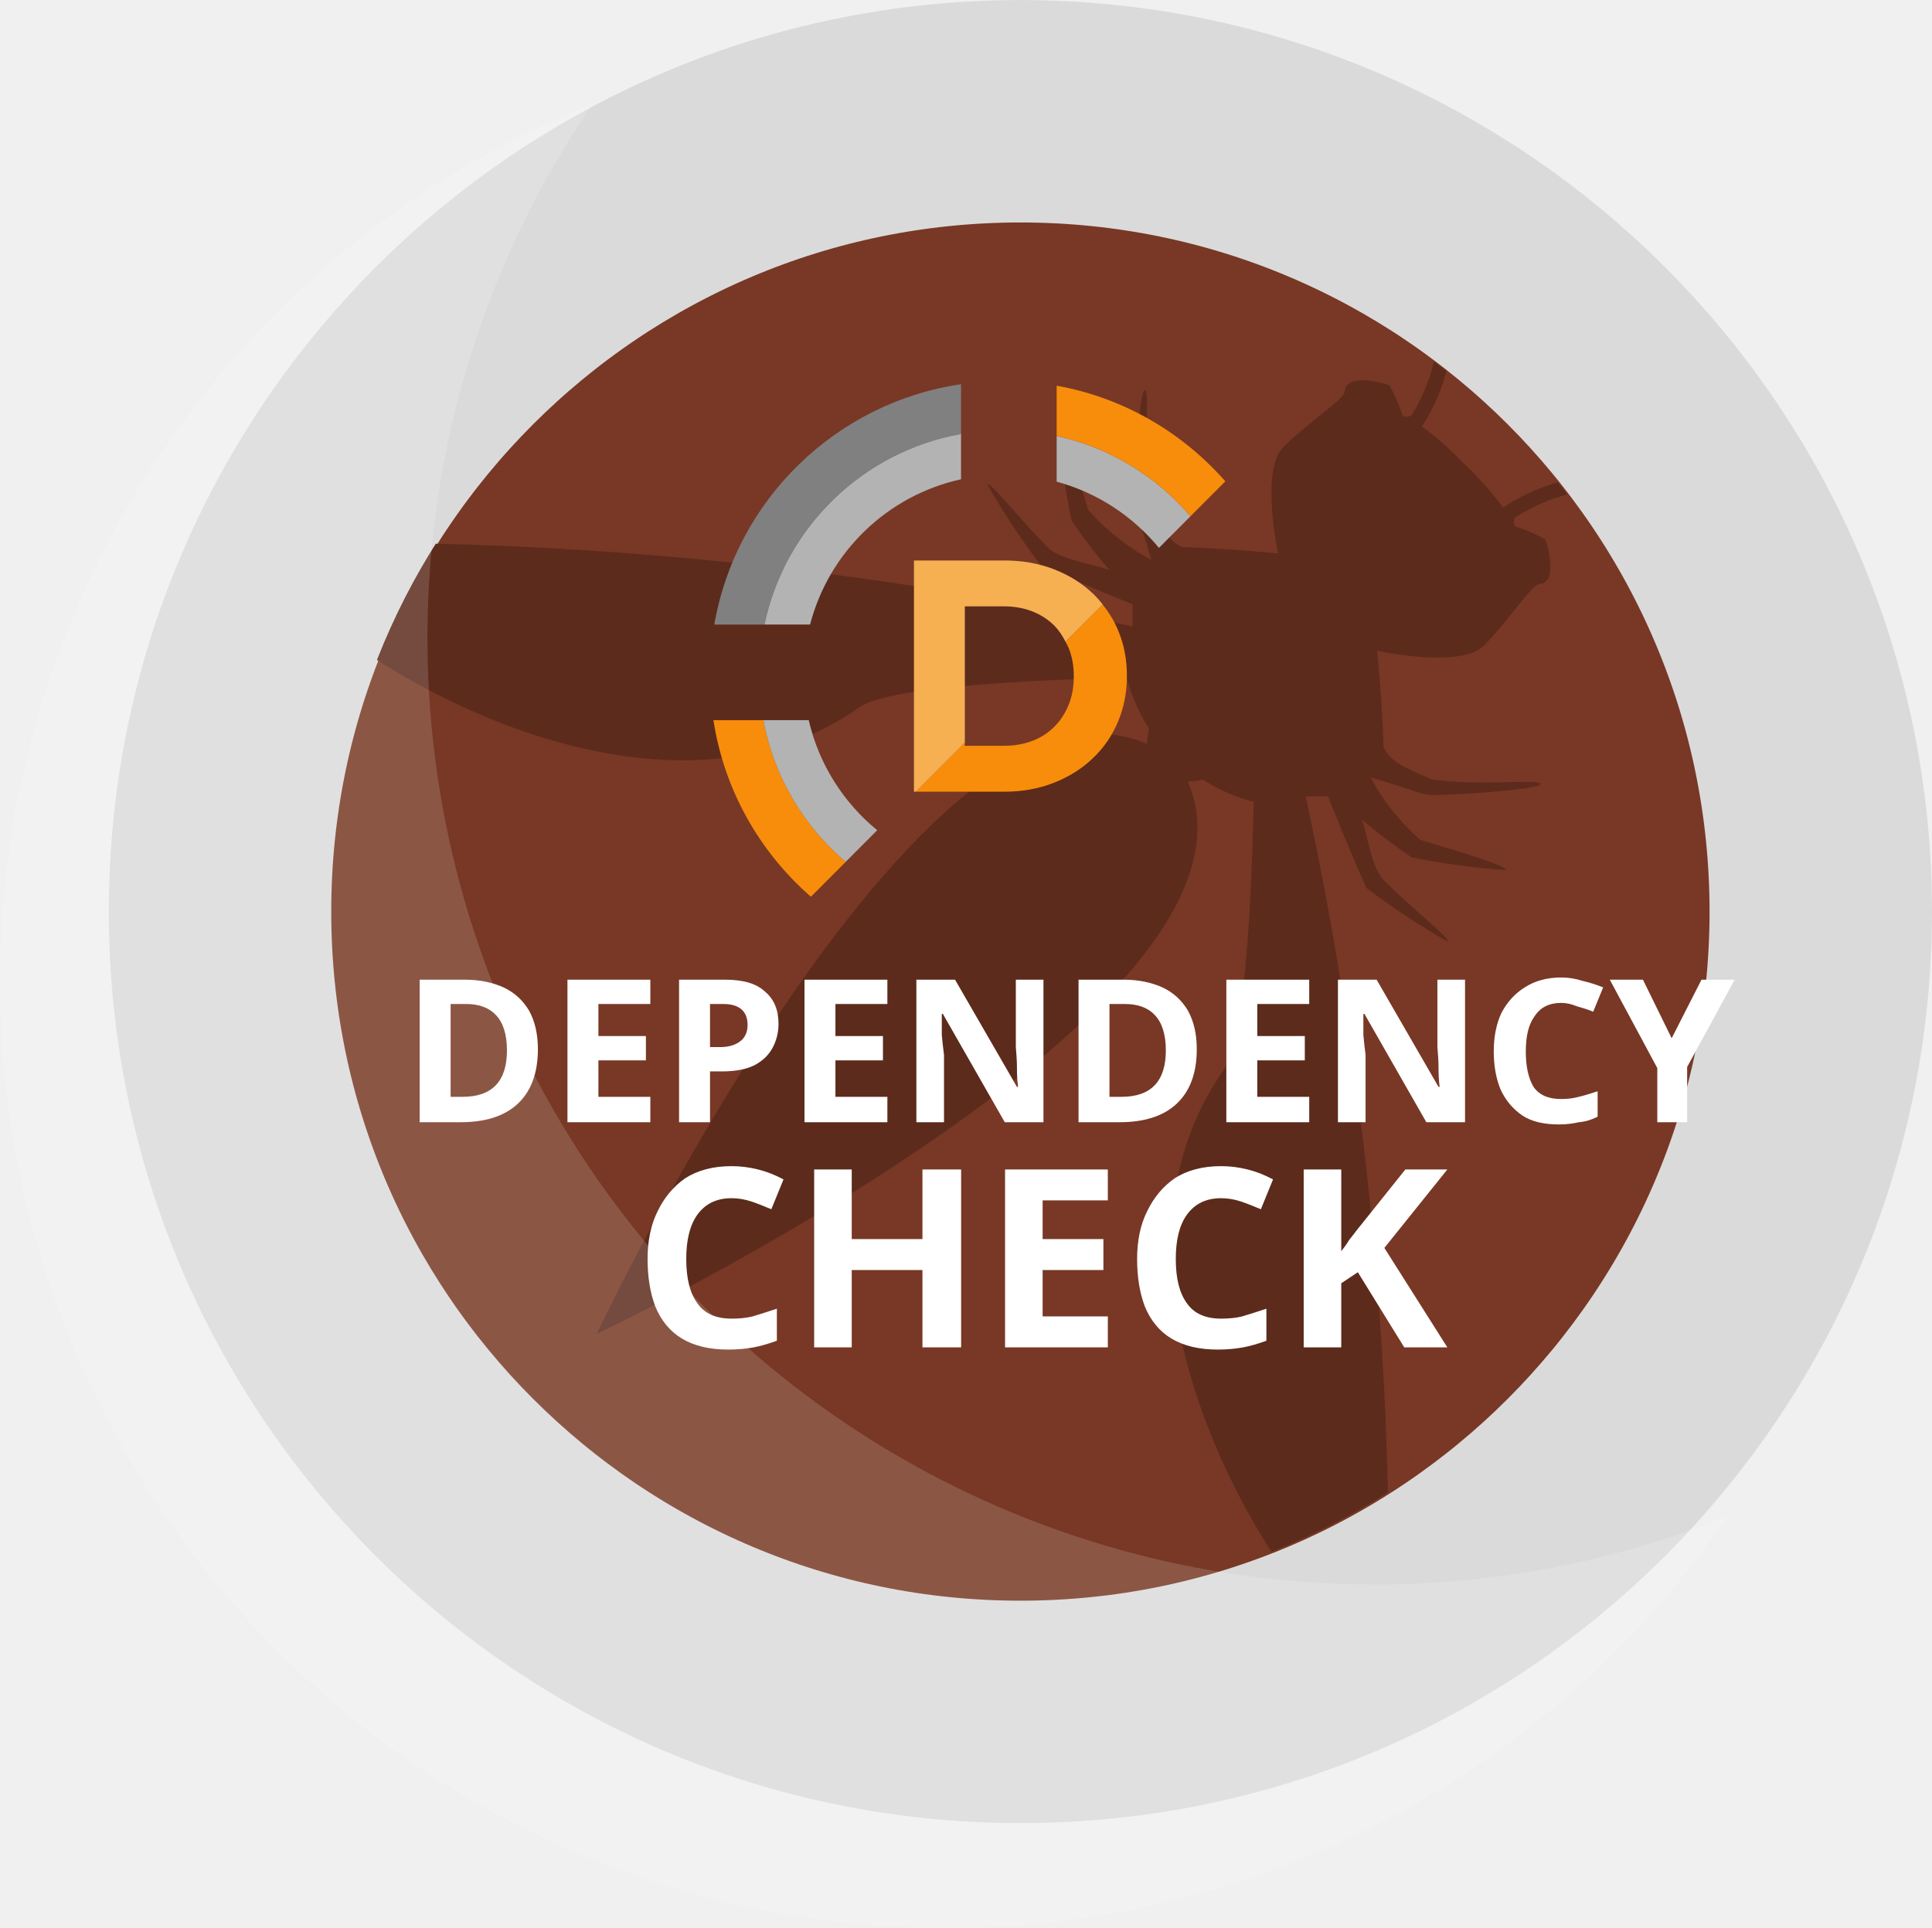
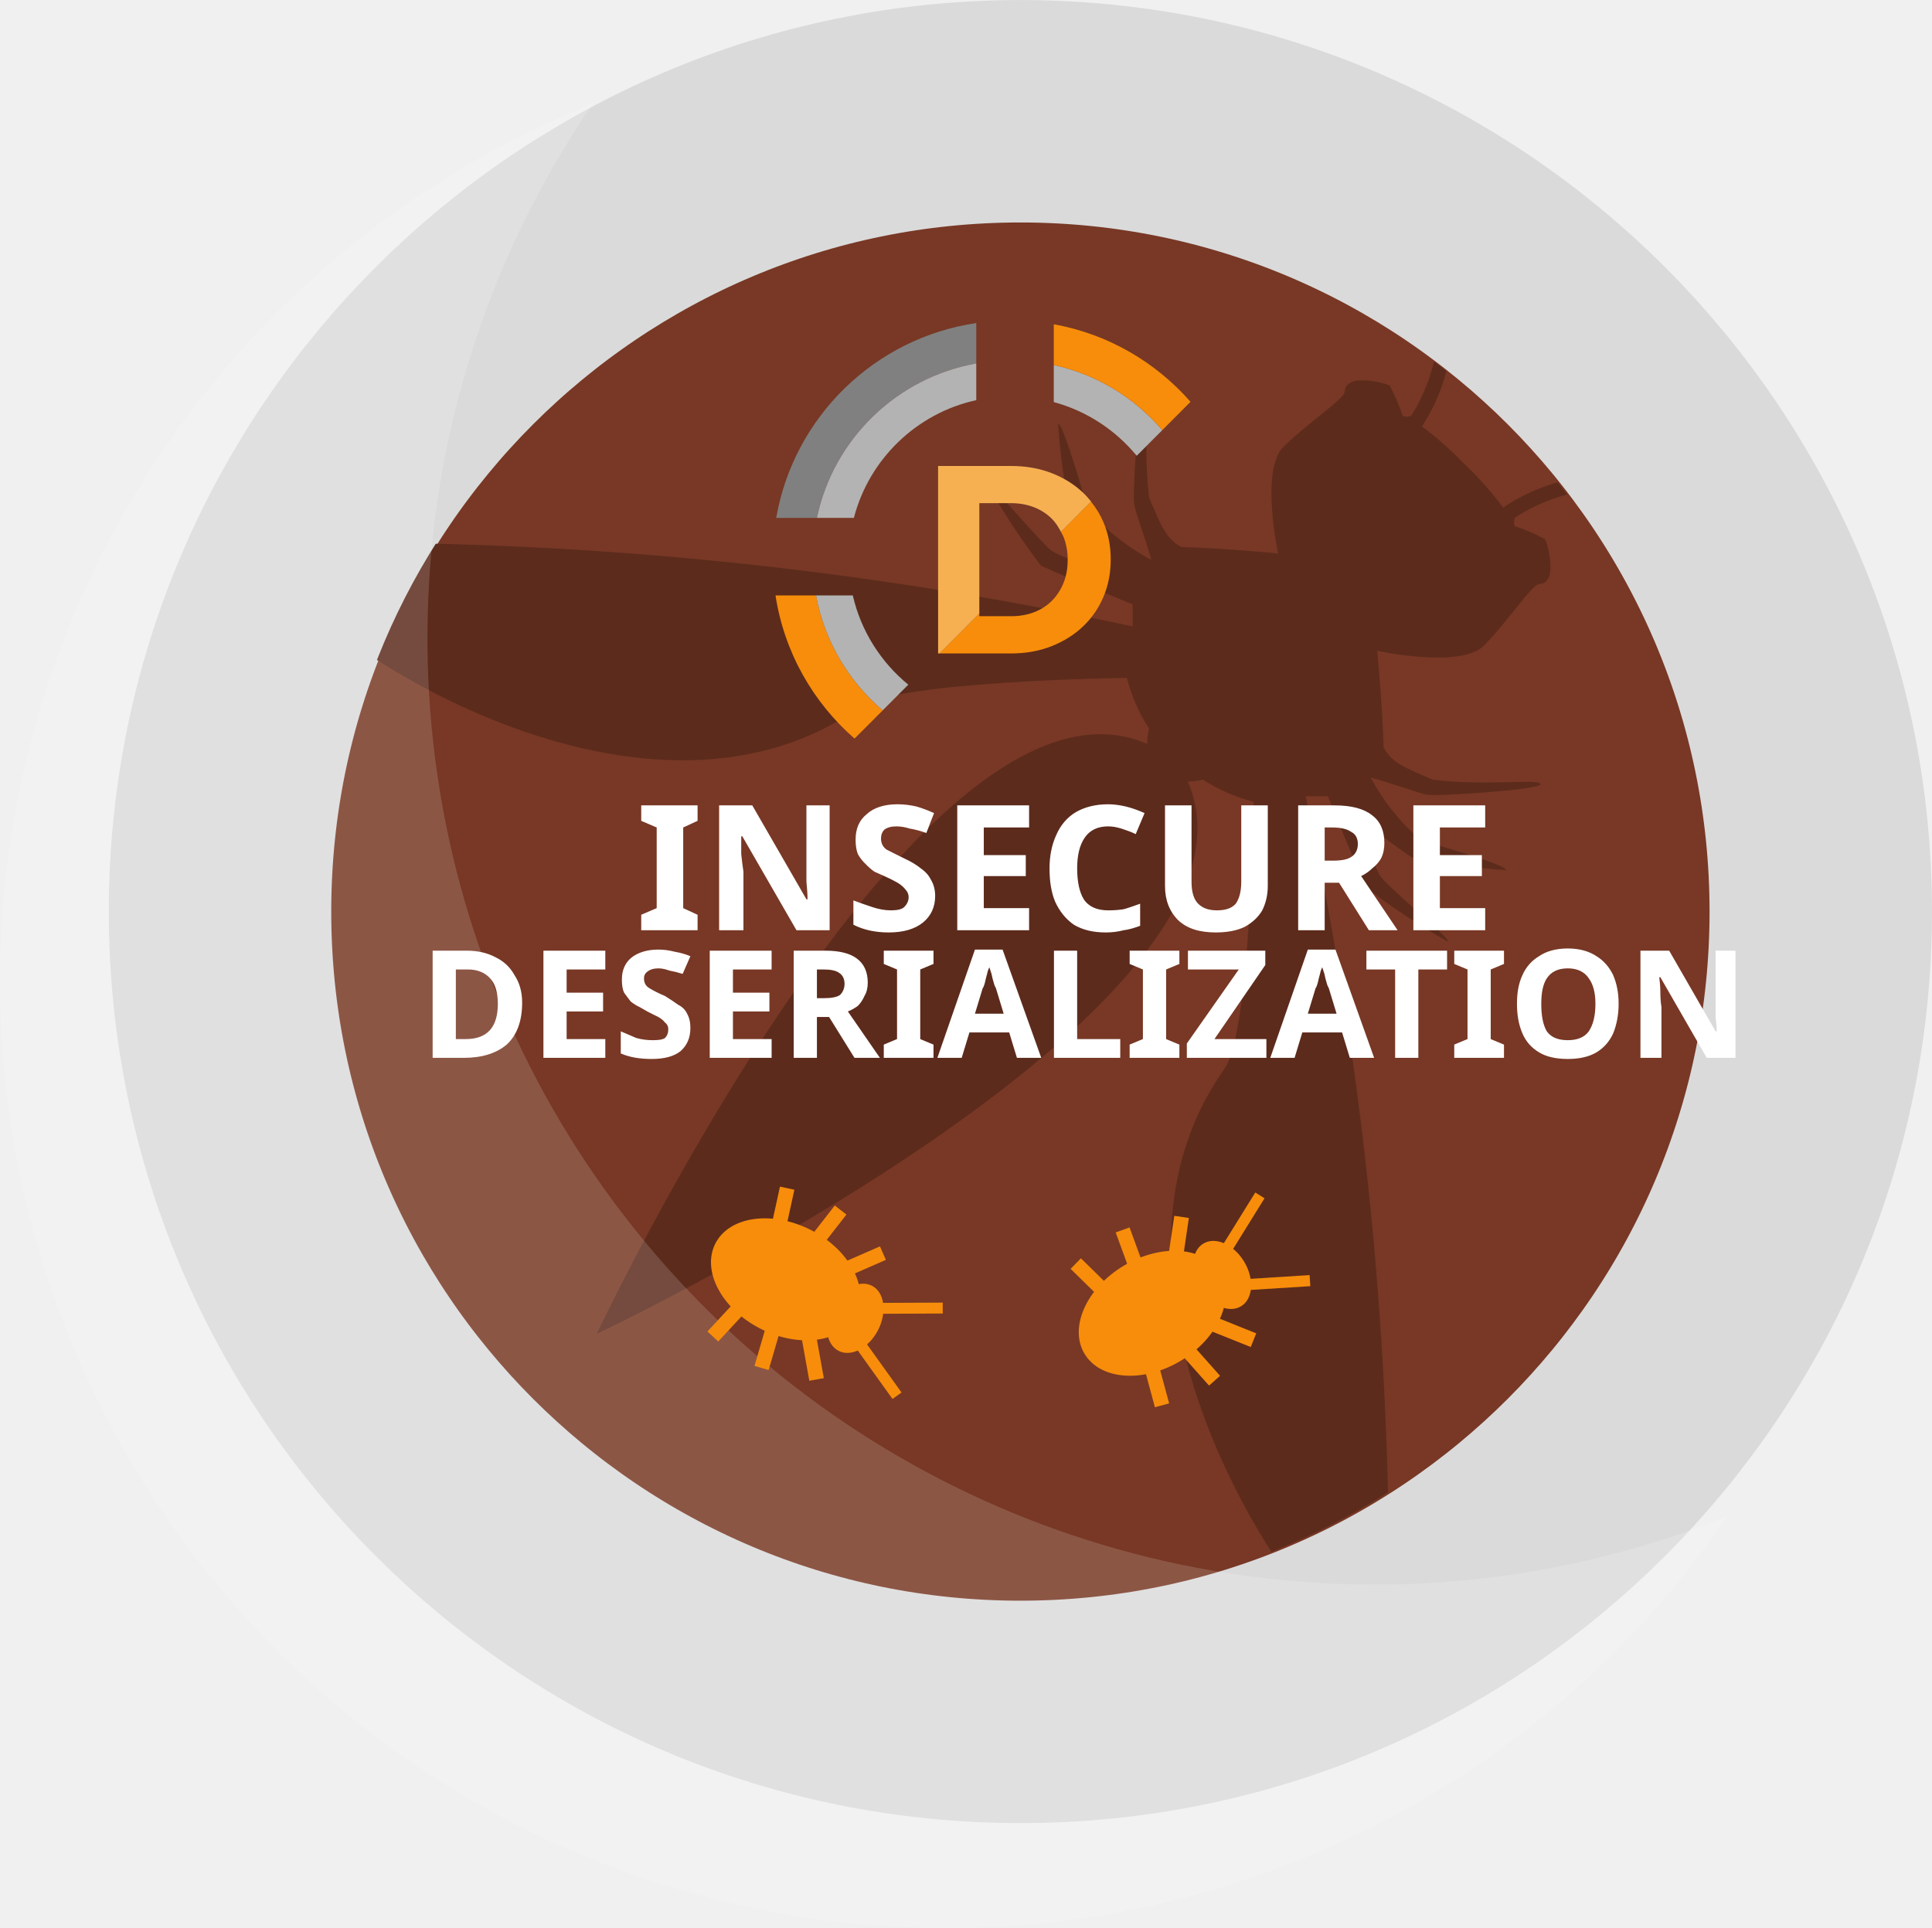
<svg xmlns="http://www.w3.org/2000/svg" width="27.318mm" height="27.262mm" viewBox="0 0 27.318 27.262" version="1.1" id="svg55">
  <defs id="defs49">
    <clipPath clipPathUnits="userSpaceOnUse" id="clipPath1706">
      <circle style="opacity:1;fill:#993727;fill-opacity:1;stroke:none;stroke-width:0.158;stroke-linecap:round;stroke-linejoin:miter;stroke-miterlimit:4;stroke-dasharray:none;stroke-opacity:1" id="circle1708" cx="99.773" cy="156.399" r="9.739" />
    </clipPath>
  </defs>
  <g id="layer1" transform="translate(-85.37079,-143.5176)">
    <circle class="cls-4" cx="99.799" cy="156.408" r="11.317" id="circle129" style="display:inline;fill:#783825;fill-opacity:1;stroke:#dadada;stroke-width:3.145px;stroke-miterlimit:10;stroke-opacity:1" />
    <path class="cls-5" d="m 106.087,150.088 a 4.838,4.838 0 0 1 0.538,0.607 2.658,2.658 0 0 1 1.095,-0.425 c 0.629,0.274 1.258,0.569 1.258,0.629 0,0.06 -0.944,-0.337 -1.277,-0.428 a 2.567,2.567 0 0 0 -0.909,0.365 c -0.032,0.091 0,0.123 0,0.123 a 2.708,2.708 0 0 1 0.425,0.182 c 0.06,0.12 0.12,0.484 0.031,0.576 -0.031,0.032 -0.019,0.044 -0.123,0.063 -0.104,0.019 -0.444,0.538 -0.774,0.868 -0.33,0.33 -1.507,0.072 -1.507,0.072 0,0 0.069,0.686 0.091,1.368 0.12,0.217 0.274,0.274 0.698,0.456 0.761,0.091 1.494,-0.019 1.522,0.06 0.028,0.079 -1.478,0.179 -1.61,0.151 -0.132,-0.028 -0.456,-0.151 -0.793,-0.242 a 3.145,3.145 0 0 0 0.701,0.881 c 0.607,0.182 1.214,0.365 1.214,0.428 a 10.257,10.257 0 0 1 -1.337,-0.182 7.845,7.845 0 0 1 -0.701,-0.532 c 0.079,0.233 0.142,0.701 0.315,0.865 0.412,0.409 0.944,0.821 0.896,0.859 a 10.506,10.506 0 0 1 -1.148,-0.758 c -0.217,-0.475 -0.544,-1.296 -0.544,-1.296 h -0.315 a 52.475,52.475 0 0 1 1.158,12.468 c -1.312,-0.657 -4.52,-5.498 -2.306,-8.615 0.371,-0.519 0.412,-3.775 0.412,-3.775 a 2.485,2.485 0 0 1 -0.72,-0.315 0.884,0.884 0 0 1 -0.211,0.028 c 1.393,3.199 -8.357,7.81 -8.357,7.81 0,0 4.583,-9.738 7.782,-8.342 a 0.887,0.887 0 0 1 0.028,-0.214 2.485,2.485 0 0 1 -0.315,-0.72 c 0,0 -3.249,0.041 -3.775,0.412 -3.117,2.202 -7.958,-0.994 -8.615,-2.306 a 52.67,52.67 0 0 1 12.472,1.167 V 152.063 c 0,0 -0.821,-0.33 -1.296,-0.547 a 10.506,10.506 0 0 1 -0.758,-1.148 c 0.038,-0.047 0.45,0.484 0.859,0.896 0.164,0.164 0.629,0.226 0.868,0.315 a 7.301,7.301 0 0 1 -0.535,-0.701 9.751,9.751 0 0 1 -0.192,-1.368 c 0.06,0 0.242,0.607 0.425,1.217 a 3.186,3.186 0 0 0 0.893,0.708 c -0.091,-0.337 -0.214,-0.629 -0.242,-0.789 -0.028,-0.16 0.072,-1.639 0.151,-1.61 0.079,0.028 -0.032,0.758 0.06,1.519 0.182,0.425 0.242,0.579 0.456,0.698 0.683,0.022 1.368,0.091 1.368,0.091 0,0 -0.255,-1.18 0.075,-1.507 0.33,-0.327 0.849,-0.67 0.865,-0.774 0.016,-0.104 0.031,-0.091 0.063,-0.12 0.091,-0.091 0.456,-0.032 0.576,0.028 a 2.847,2.847 0 0 1 0.182,0.425 c 0,0 0.031,0.032 0.123,0 a 2.567,2.567 0 0 0 0.352,-0.918 c -0.091,-0.337 -0.494,-1.274 -0.425,-1.277 0.069,-0.003 0.362,0.607 0.629,1.258 a 2.642,2.642 0 0 1 -0.406,1.088 4.838,4.838 0 0 1 0.607,0.541 z" id="path131" style="display:inline;fill:#5c2b1c;fill-opacity:1;stroke-width:0.315" clip-path="url(#clipPath1706)" />
-     <text xml:space="preserve" style="font-style:normal;font-weight:normal;font-size:2.822px;line-height:1.25;font-family:sans-serif;letter-spacing:0px;word-spacing:0px;display:inline;fill:#000000;fill-opacity:1;stroke:none;stroke-width:0.265" x="91.055" y="159.388" id="text29">
-       <tspan x="91.055" y="159.388" style="font-style:normal;font-variant:normal;font-weight:600;font-stretch:normal;font-size:2.822px;line-height:0;font-family:Hind;-inkscape-font-specification:'Hind, Semi-Bold';font-variant-ligatures:normal;font-variant-caps:normal;font-variant-numeric:normal;font-feature-settings:normal;text-align:start;writing-mode:lr-tb;text-anchor:start;fill:#ffffff;stroke-width:0.265" id="tspan26">DEPENDENCY</tspan>
-       <tspan x="91.055" y="162.916" style="font-style:normal;font-variant:normal;font-weight:600;font-stretch:normal;font-size:2.822px;line-height:0;font-family:Hind;-inkscape-font-specification:'Hind, Semi-Bold';font-variant-ligatures:normal;font-variant-caps:normal;font-variant-numeric:normal;font-feature-settings:normal;text-align:start;writing-mode:lr-tb;text-anchor:start;fill:#ffffff;stroke-width:0.265" id="tspan891" />
-       <tspan x="91.055" y="166.444" style="font-style:normal;font-variant:normal;font-weight:600;font-stretch:normal;font-size:2.822px;line-height:0;font-family:Hind;-inkscape-font-specification:'Hind, Semi-Bold';font-variant-ligatures:normal;font-variant-caps:normal;font-variant-numeric:normal;font-feature-settings:normal;text-align:start;letter-spacing:0px;writing-mode:lr-tb;text-anchor:start;fill:#ffffff;stroke-width:0.265" id="tspan20" />
+     <text xml:space="preserve" style="font-style:normal;font-weight:normal;font-size:2.822px;line-height:1.25;font-family:sans-serif;letter-spacing:0px;word-spacing:0px;display:inline;fill:#000000;fill-opacity:1;stroke:none;stroke-width:0.265" x="94.359" y="156.668" id="text29">
+       <tspan x="94.359" y="156.668" style="font-style:normal;font-variant:normal;font-weight:600;font-stretch:normal;font-size:2.469px;line-height:0;font-family:Hind;-inkscape-font-specification:'Hind, Semi-Bold';font-variant-ligatures:normal;font-variant-caps:normal;font-variant-numeric:normal;font-feature-settings:normal;text-align:start;writing-mode:lr-tb;text-anchor:start;fill:#ffffff;stroke-width:0.265" id="tspan26">INSECURE</tspan>
+       <tspan x="94.359" y="160.195" style="font-style:normal;font-variant:normal;font-weight:600;font-stretch:normal;font-size:2.822px;line-height:0;font-family:Hind;-inkscape-font-specification:'Hind, Semi-Bold';font-variant-ligatures:normal;font-variant-caps:normal;font-variant-numeric:normal;font-feature-settings:normal;text-align:start;writing-mode:lr-tb;text-anchor:start;fill:#ffffff;stroke-width:0.265" id="tspan891" />
+       <tspan x="94.359" y="163.723" style="font-style:normal;font-variant:normal;font-weight:600;font-stretch:normal;font-size:2.822px;line-height:0;font-family:Hind;-inkscape-font-specification:'Hind, Semi-Bold';font-variant-ligatures:normal;font-variant-caps:normal;font-variant-numeric:normal;font-feature-settings:normal;text-align:start;letter-spacing:0px;writing-mode:lr-tb;text-anchor:start;fill:#ffffff;stroke-width:0.265" id="tspan20" />
    </text>
    <text xml:space="preserve" style="font-style:normal;font-weight:normal;font-size:8.867px;line-height:1.25;font-family:sans-serif;letter-spacing:0px;word-spacing:0px;display:inline;fill:#000000;fill-opacity:1;stroke:none;stroke-width:0.222" x="101.683" y="151.069" id="text18">
      <tspan id="tspan16" x="101.683" y="151.069" style="stroke-width:0.222"> </tspan>
    </text>
-     <text xml:space="preserve" style="font-style:normal;font-weight:normal;font-size:2.822px;line-height:1.25;font-family:sans-serif;letter-spacing:0px;word-spacing:0px;display:inline;fill:#000000;fill-opacity:1;stroke:none;stroke-width:0.265" x="94.326" y="162.568" id="text24">
-       <tspan id="tspan22" x="94.326" y="162.568" style="font-style:normal;font-variant:normal;font-weight:600;font-stretch:normal;font-size:3.528px;font-family:hind;-inkscape-font-specification:'hind Semi-Bold';fill:#ffffff;stroke-width:0.265">CHECK</tspan>
+     <text xml:space="preserve" style="font-style:normal;font-weight:normal;font-size:2.822px;line-height:1.25;font-family:sans-serif;letter-spacing:0px;word-spacing:0px;display:inline;fill:#000000;fill-opacity:1;stroke:none;stroke-width:0.265" x="91.302" y="158.478" id="text24">
+       <tspan id="tspan22" x="91.302" y="158.478" style="font-style:normal;font-variant:normal;font-weight:600;font-stretch:normal;font-size:2.117px;font-family:hind;-inkscape-font-specification:'hind Semi-Bold';fill:#ffffff;stroke-width:0.265">DESERIALIZATION</tspan>
    </text>
    <path class="cls-6" d="m 104.803,165.923 a 13.381,13.381 0 0 1 -11.047,-20.942 13.384,13.384 0 1 0 16.042,19.977 13.346,13.346 0 0 1 -4.995,0.966 z" id="path133-3" style="display:inline;opacity:0.15;fill:#ffffff;stroke-width:0.315" />
-     <g style="display:inline" id="g1595" transform="matrix(0.6766086,0,0,0.6766086,7.963994,36.39392)">
+     <g style="display:inline" id="g1595" transform="matrix(0.5485368,0,0,0.5485368,25.40334,56.83468)">
      <path style="opacity:1;fill:#808080;stroke-width:0.076" id="path127" class="s0" d="m 134.488,167.396 v -1.042 c -2.622,0.385 -4.706,2.424 -5.157,5.024 h 1.049 c 0.426,-2.03 2.055,-3.618 4.108,-3.982 z" />
      <path style="opacity:1;fill:#b3b3b3;stroke-width:0.076" id="path129" class="s2" d="m 134.488,168.342 v -0.947 c -2.052,0.365 -3.682,1.952 -4.108,3.982 h 0.953 c 0.394,-1.517 1.616,-2.699 3.155,-3.036 z" />
      <path id="path131-5" d="m 137.447,170.954 -0.778,0.779 c 0.023,0.044 0.049,0.086 0.068,0.133 0.072,0.179 0.107,0.375 0.107,0.587 v 0.014 c 0,0.216 -0.036,0.412 -0.107,0.587 -0.071,0.175 -0.17,0.327 -0.297,0.456 -0.127,0.129 -0.28,0.228 -0.459,0.297 -0.18,0.069 -0.378,0.104 -0.594,0.104 h -0.821 v -0.069 l -1.026,1.029 h 1.847 c 0.377,0 0.724,-0.062 1.039,-0.186 0.315,-0.124 0.587,-0.294 0.814,-0.511 0.228,-0.216 0.404,-0.471 0.528,-0.766 0.124,-0.294 0.186,-0.612 0.186,-0.953 v -0.013 c 0,-0.341 -0.062,-0.657 -0.186,-0.95 -0.083,-0.196 -0.192,-0.374 -0.323,-0.536 z" style="fill:#f78d0a;stroke-width:0.076" />
      <path id="path133" style="opacity:1;fill:#f6b052;fill-opacity:1;stroke-width:0.076" d="m 134.567,170.997 h 0.821 c 0.216,0 0.414,0.036 0.594,0.107 0.179,0.071 0.332,0.172 0.459,0.3 0.093,0.095 0.166,0.208 0.229,0.33 l 0.778,-0.779 c -0.064,-0.079 -0.131,-0.156 -0.206,-0.227 -0.227,-0.216 -0.499,-0.385 -0.814,-0.507 -0.315,-0.122 -0.662,-0.183 -1.039,-0.183 h -1.885 v 4.833 h 0.037 l 1.026,-1.029 v -2.845 z" />
      <path style="opacity:1;fill:#b3b3b3;stroke-width:0.076" id="path135" class="s2" d="m 136.486,167.435 v 0.956 c 0.851,0.23 1.593,0.723 2.138,1.384 l 0.659,-0.661 c -0.712,-0.834 -1.687,-1.437 -2.797,-1.679 z" />
      <path id="path137" d="m 136.486,166.385 v 1.05 c 1.11,0.242 2.085,0.845 2.797,1.679 l 0.728,-0.73 c -0.898,-1.024 -2.129,-1.748 -3.525,-1.999 z m -6.128,6.99 h -1.045 c 0.225,1.466 0.969,2.759 2.037,3.691 l 0.728,-0.729 c -0.878,-0.746 -1.501,-1.783 -1.72,-2.962 z" style="fill:#f78d0a;stroke-width:0.076" />
      <path style="opacity:1;fill:#b3b3b3;stroke-width:0.076" id="path139" class="s2" d="m 131.306,173.375 h -0.949 c 0.219,1.179 0.842,2.216 1.72,2.962 l 0.659,-0.661 c -0.705,-0.578 -1.22,-1.381 -1.431,-2.301 z" />
    </g>
+     <g transform="matrix(-0.09469265,0.1857344,-0.1857344,-0.09469265,102.042,170.0121)" id="g1119-6-2-6-3">
+       <ellipse ry="5.351" rx="3.759" cy="42.078" cx="-23.793" id="path265-7-7-1-7" style="opacity:1;vector-effect:none;fill:#f78d0a;fill-opacity:1;stroke:#ffffff;stroke-width:0;stroke-linecap:butt;stroke-linejoin:miter;stroke-miterlimit:4;stroke-dasharray:none;stroke-dashoffset:0;stroke-opacity:1" />
+       <ellipse ry="1.741" rx="2.481" cy="36.672" cx="-23.583" id="path267-5-0-8-5" style="opacity:1;fill:#f78d0a;fill-opacity:1;stroke:#ffffff;stroke-width:0;stroke-miterlimit:4;stroke-dasharray:none;stroke-opacity:1" />
+       <path id="path1078-35-9-7-9" d="m -26.896,31.702 2.029,3.94" style="fill:none;stroke:#f78d0a;stroke-width:0.74px;stroke-linecap:butt;stroke-linejoin:miter;stroke-opacity:1" />
+       <path id="path1078-3-6-3-9-2" d="m -20.19,31.763 -2.108,4.075" style="fill:#f78d0a;fill-opacity:1;stroke:#f78d0a;stroke-width:0.754px;stroke-linecap:butt;stroke-linejoin:miter;stroke-opacity:1" />
+       <path id="path1097-2-6-2-2" d="m -28.375,37.009 4.728,3.877 4.951,-3.761" style="fill:none;stroke:#f78d0a;stroke-width:1px;stroke-linecap:butt;stroke-linejoin:miter;stroke-opacity:1" />
+       <path id="path1099-9-0-0-8" d="m -29.673,40.893 5.703,1.098 6.275,-1.188" style="fill:none;stroke:#f78d0a;stroke-width:1px;stroke-linecap:butt;stroke-linejoin:miter;stroke-opacity:1" />
+       <path id="path1101-1-6-2-9" d="m -29.349,44.794 5.993,-1.567 5.26,1.49" style="fill:none;stroke:#f78d0a;stroke-width:1px;stroke-linecap:butt;stroke-linejoin:miter;stroke-opacity:1" />
+     </g>
+     <g transform="matrix(0.1071783,0.1788205,-0.1788205,0.1071783,111.7373,161.8329)" id="g1119-6-2-6-3-3">
+       <ellipse ry="5.351" rx="3.759" cy="42.078" cx="-23.793" id="path265-7-7-1-7-6" style="opacity:1;vector-effect:none;fill:#f78d0a;fill-opacity:1;stroke:#ffffff;stroke-width:0;stroke-linecap:butt;stroke-linejoin:miter;stroke-miterlimit:4;stroke-dasharray:none;stroke-dashoffset:0;stroke-opacity:1" />
+       <ellipse ry="1.741" rx="2.481" cy="36.672" cx="-23.583" id="path267-5-0-8-5-7" style="opacity:1;fill:#f78d0a;fill-opacity:1;stroke:#ffffff;stroke-width:0;stroke-miterlimit:4;stroke-dasharray:none;stroke-opacity:1" />
+       <path id="path1078-35-9-7-9-5" d="m -26.896,31.702 2.029,3.94" style="fill:none;stroke:#f78d0a;stroke-width:0.74px;stroke-linecap:butt;stroke-linejoin:miter;stroke-opacity:1" />
+       <path id="path1078-3-6-3-9-2-3" d="m -20.19,31.763 -2.108,4.075" style="fill:#f78d0a;fill-opacity:1;stroke:#f78d0a;stroke-width:0.754px;stroke-linecap:butt;stroke-linejoin:miter;stroke-opacity:1" />
+       <path id="path1097-2-6-2-2-5" d="m -28.375,37.009 4.728,3.877 4.951,-3.761" style="fill:none;stroke:#f78d0a;stroke-width:1px;stroke-linecap:butt;stroke-linejoin:miter;stroke-opacity:1" />
+       <path id="path1099-9-0-0-8-6" d="m -29.673,40.893 5.703,1.098 6.275,-1.188" style="fill:none;stroke:#f78d0a;stroke-width:1px;stroke-linecap:butt;stroke-linejoin:miter;stroke-opacity:1" />
+       <path id="path1101-1-6-2-9-2" d="m -29.349,44.794 5.993,-1.567 5.26,1.49" style="fill:none;stroke:#f78d0a;stroke-width:1px;stroke-linecap:butt;stroke-linejoin:miter;stroke-opacity:1" />
+     </g>
  </g>
</svg>
